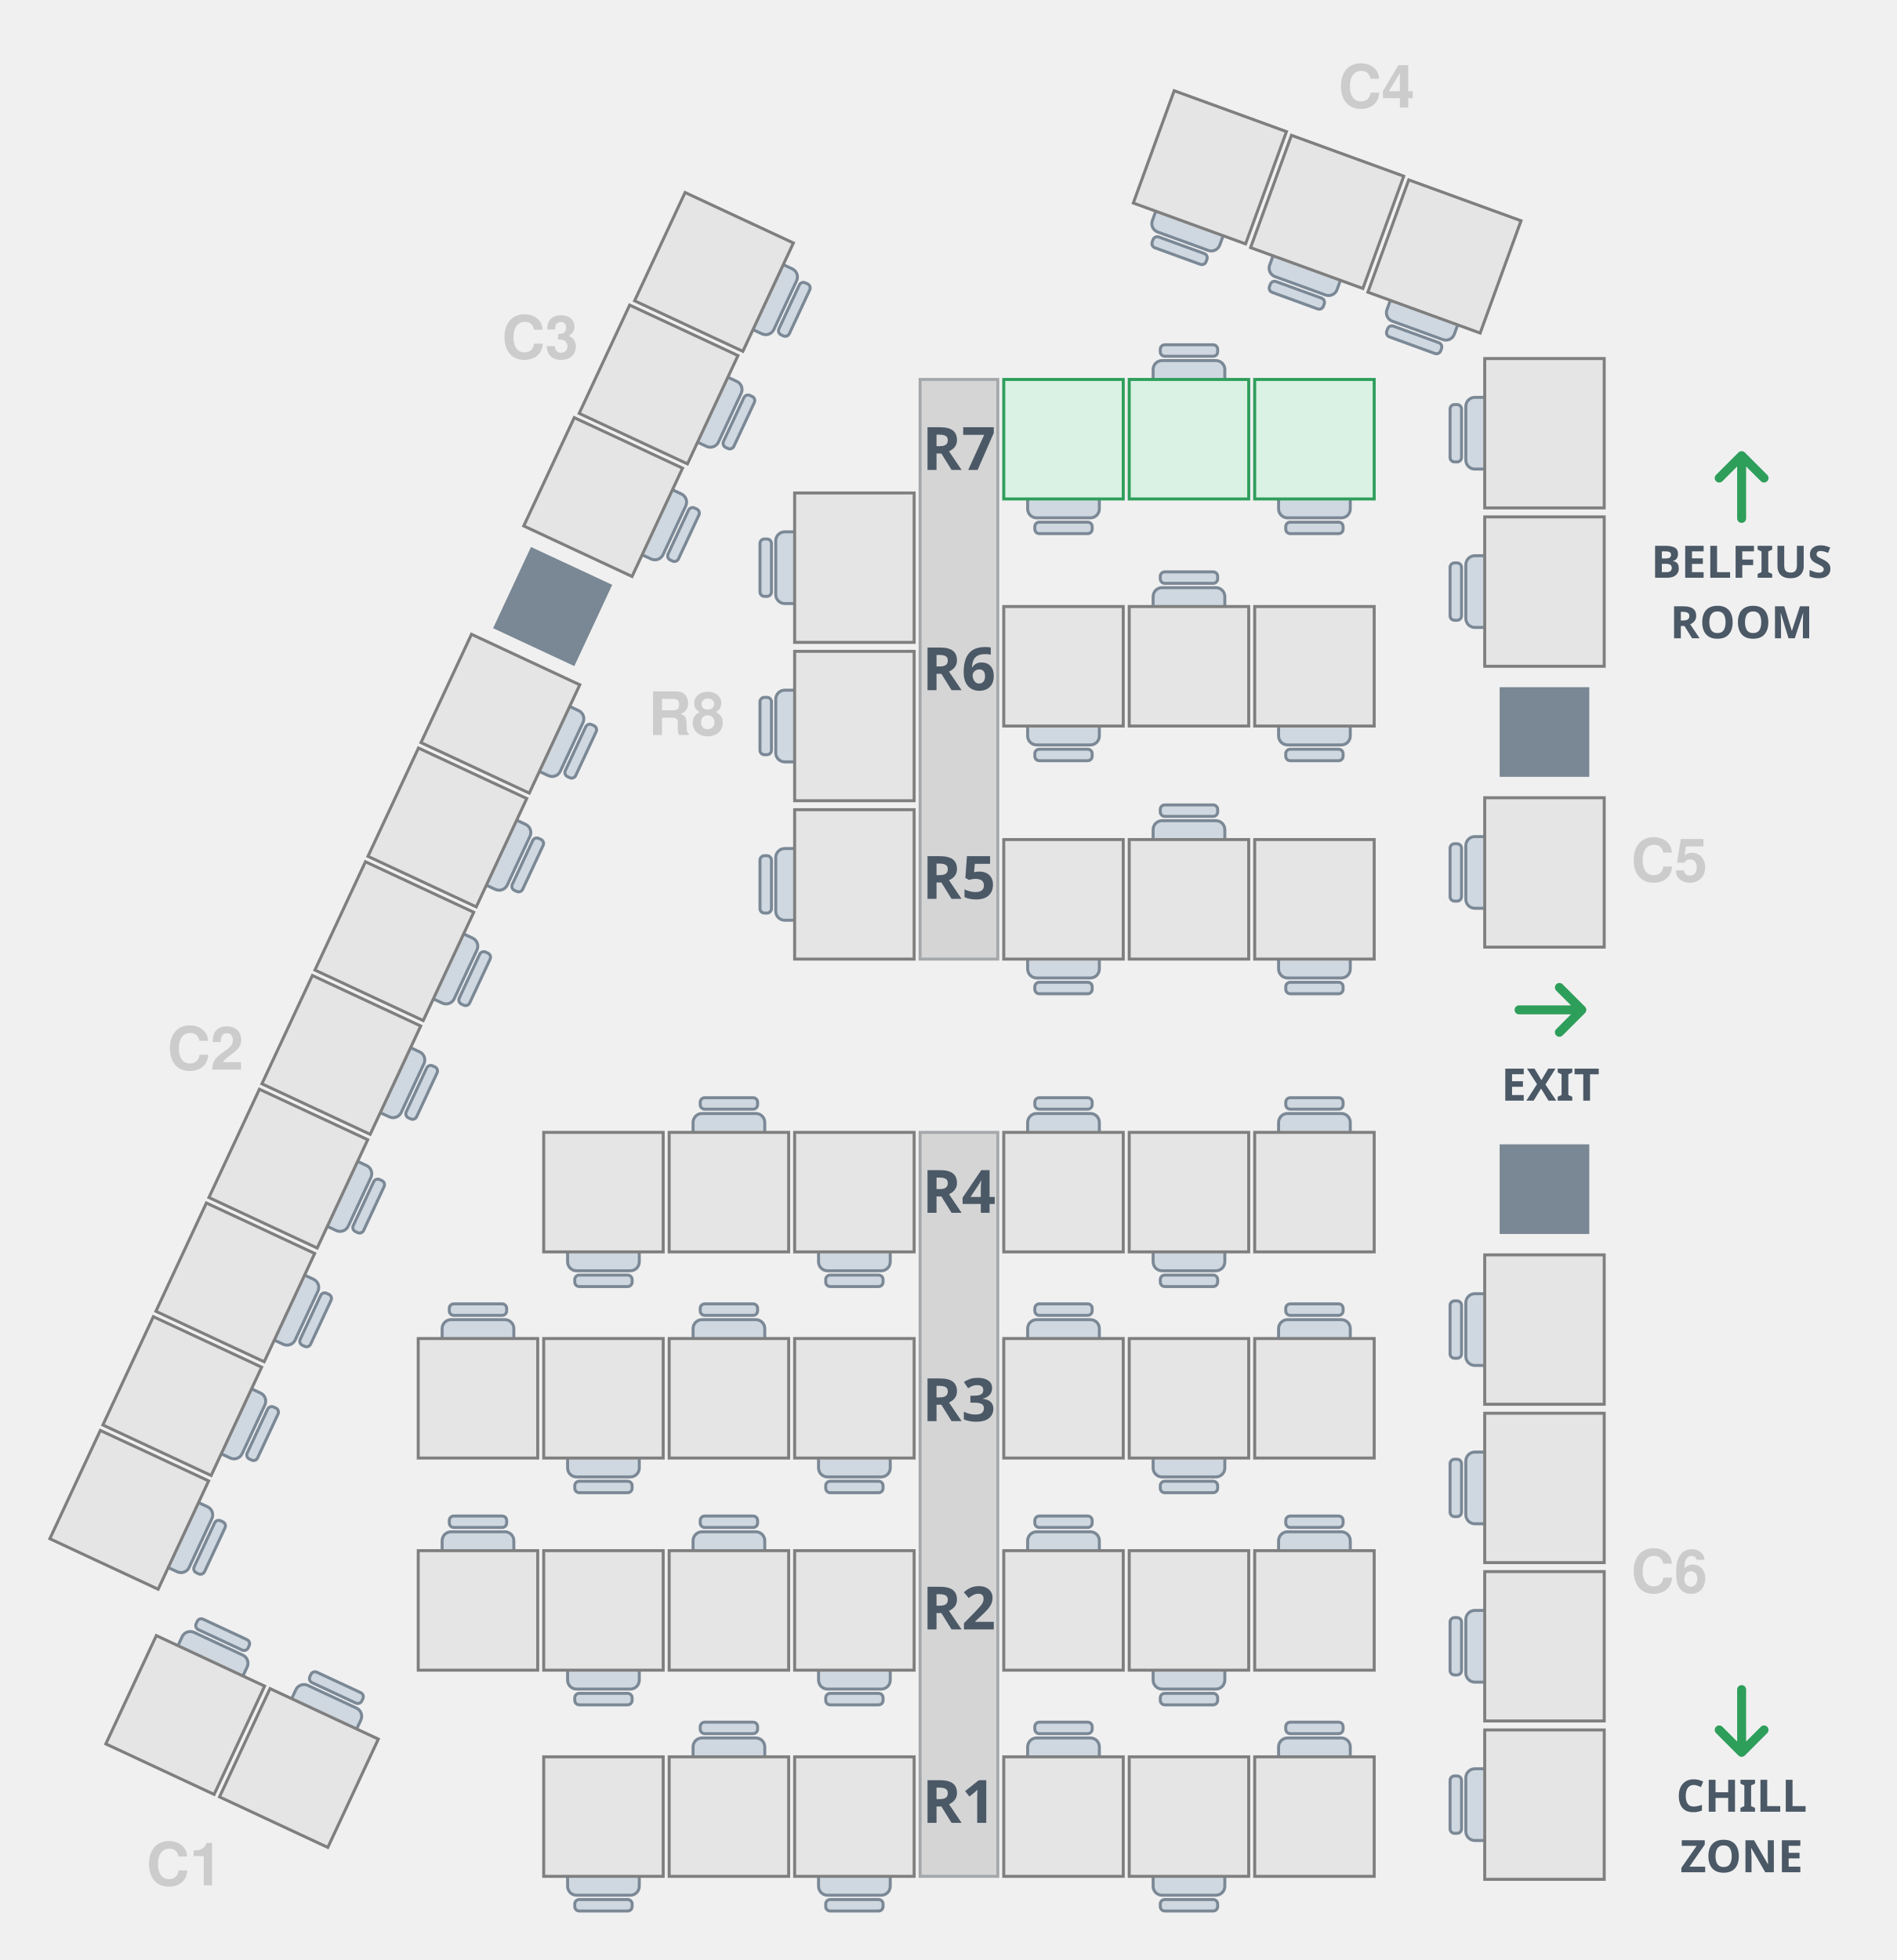
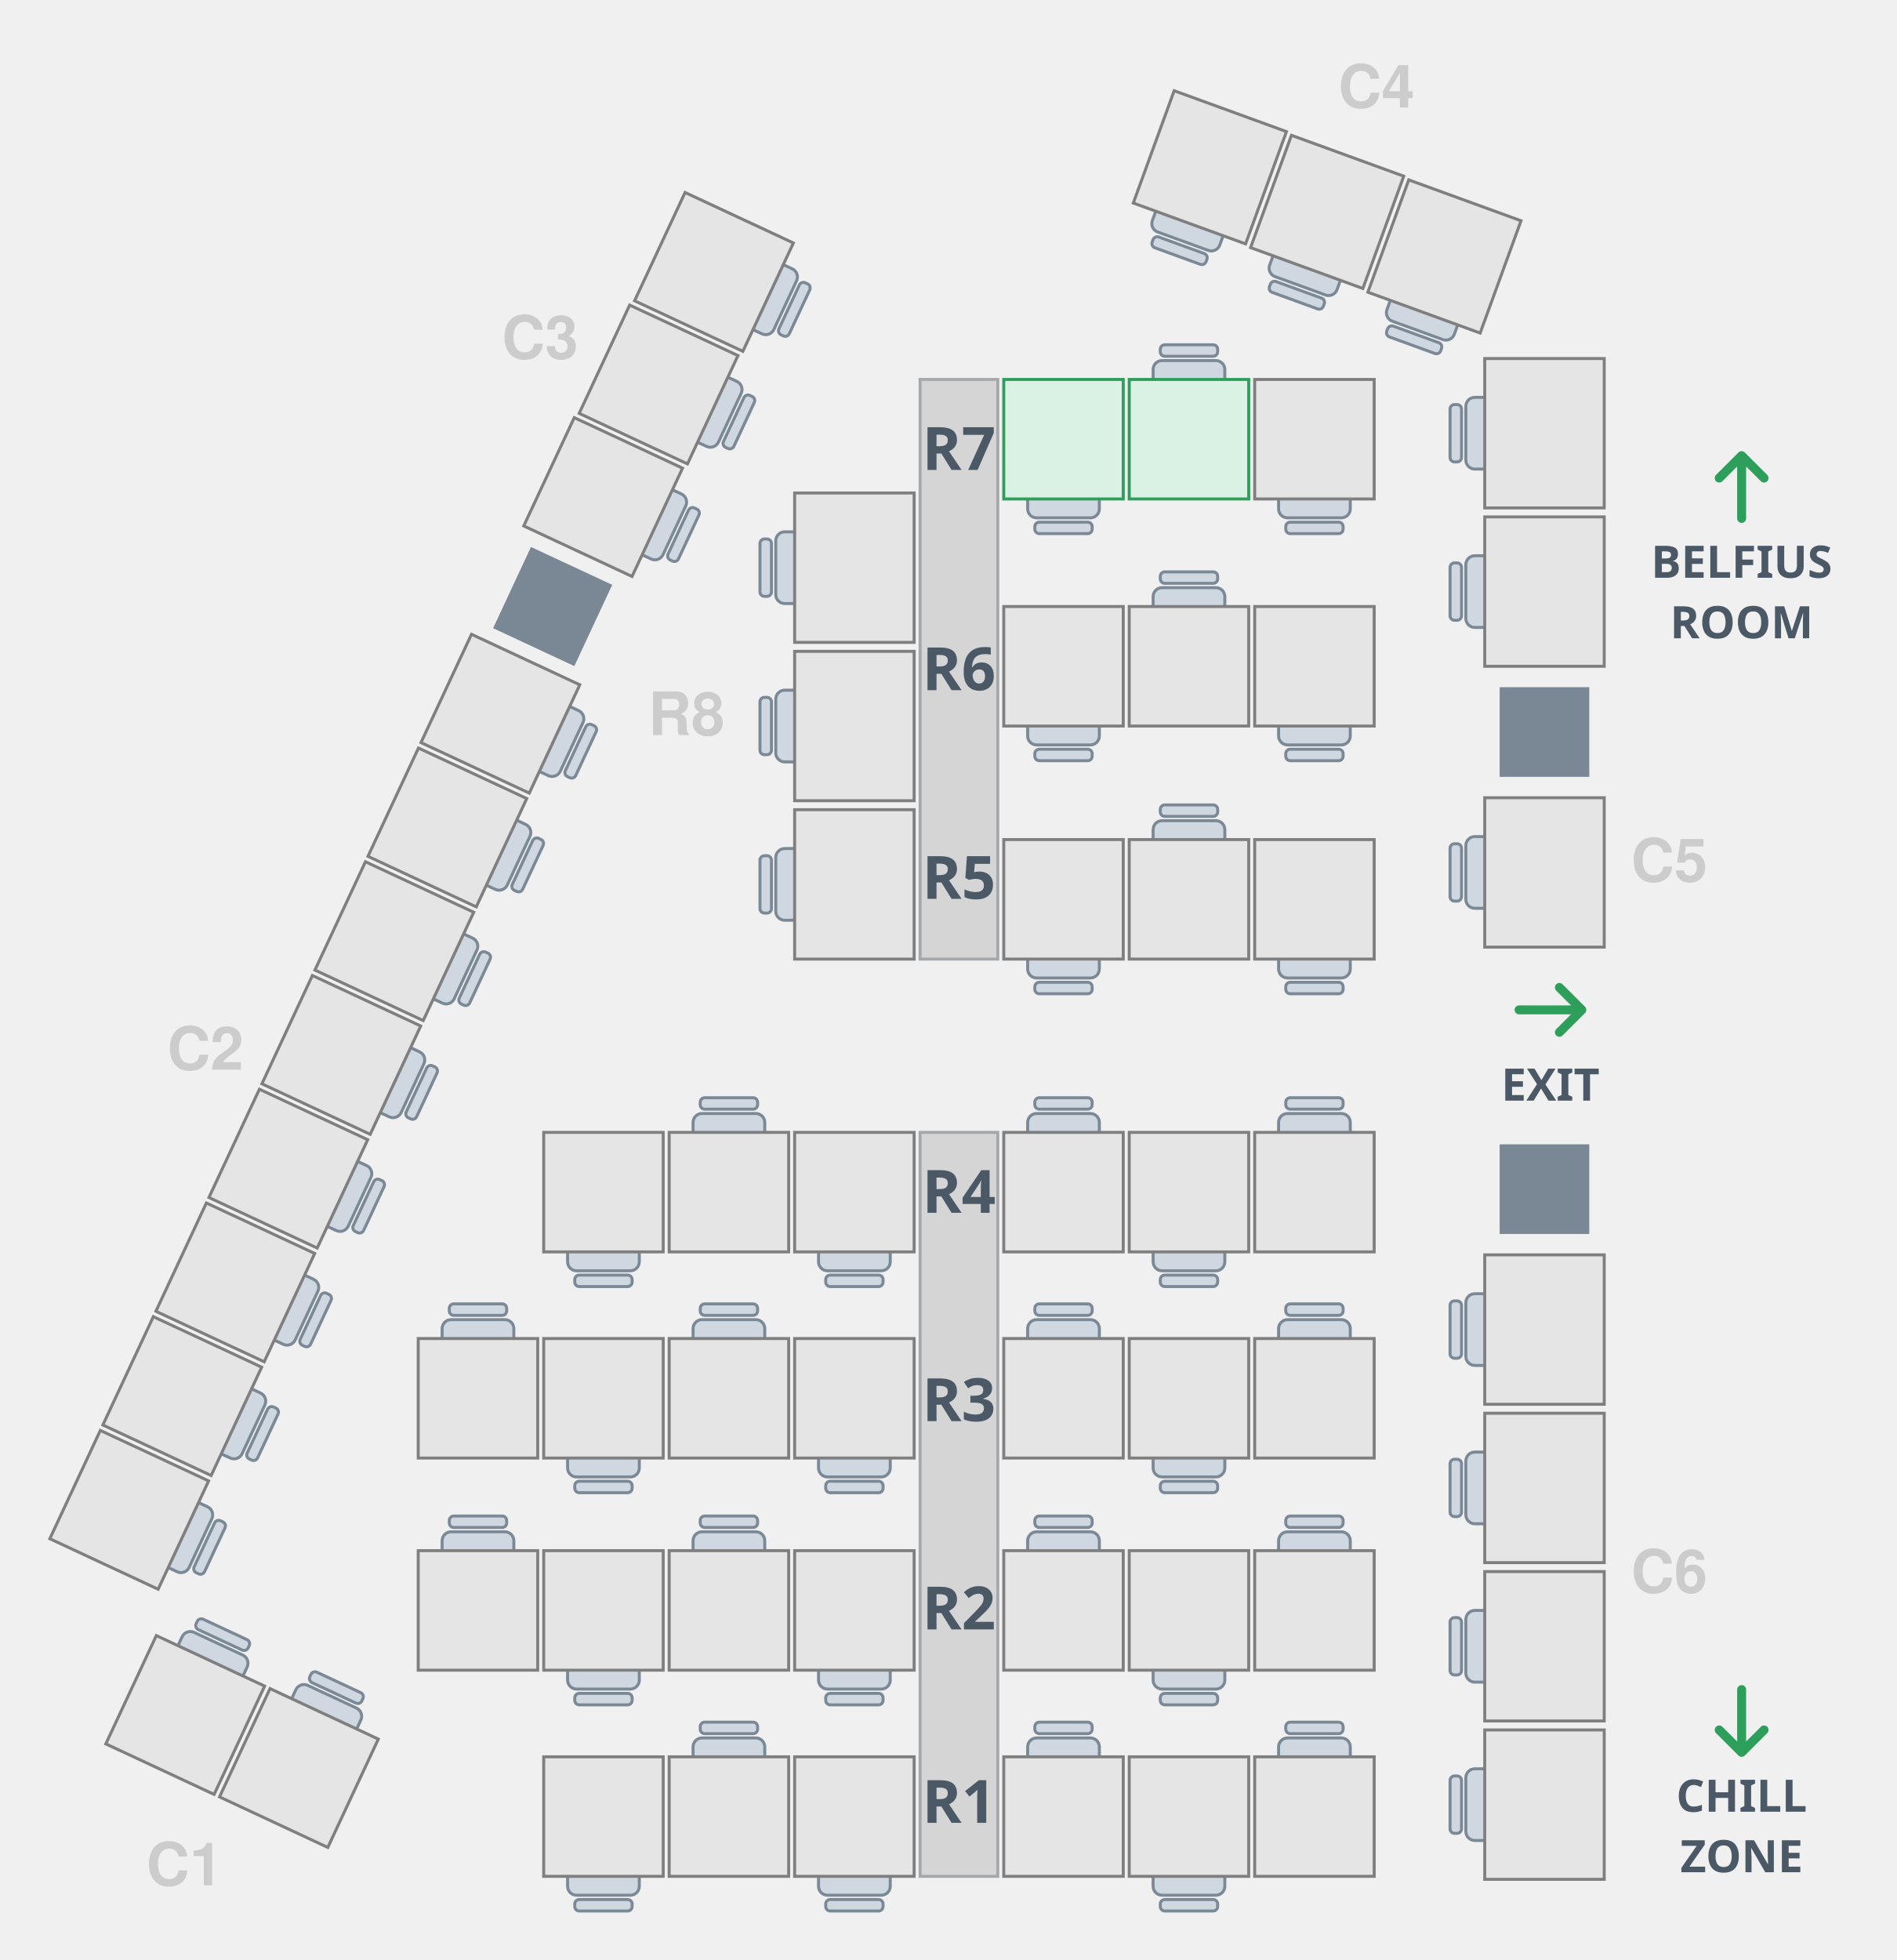
<svg xmlns="http://www.w3.org/2000/svg" xmlns:xlink="http://www.w3.org/1999/xlink" viewBox="0 -43 635 656">
  <style>
    .zone{fill:var(--zone-fill,#d5d5d5);stroke:var(--zone-stroke,#a5a8ab);stroke-width:1}
    .plug path{fill:var(--plug-fill,#2b59ff)}
    rect.seat-newer{fill:var(--seat-newer,#d9f2e3);stroke:var(--seat-newer-stroke,#2e9e5b);stroke-width:1}
    .wall{fill:var(--wall-fill,#46525e)}
    .slot{fill:var(--slot-fill,#00babc2e);stroke:var(--slot-stroke,#c3ccd5);stroke-width:1}
    .door{fill:var(--door-fill,#c98a2b)}
    .window{fill:var(--window-fill,#cfe9f7);stroke:var(--window-stroke,#5aa1c8);stroke-width:1}
    .pillar{fill:var(--pillar-fill,#7a8794)}
    .exit rect{fill:var(--exit-fill,#2e9e5b)}
    .chair rect{fill:var(--chair-fill,#cfd8e0);stroke:var(--seat-stroke,#7b8896);stroke-width:1}
    .zone-text{fill:var(--zone-text,#4b5866);font-family:sans-serif;font-weight:600;text-anchor:middle;pointer-events:none}
    .exit text{fill:#fff;font-family:sans-serif;font-weight:700;pointer-events:none}
    .sign path{fill:var(--exit-fill,#2e9e5b)}
    .sign text{fill:var(--zone-text,#4b5866);font-family:sans-serif;font-weight:700;text-anchor:middle;pointer-events:none}
    .cross{fill:none;stroke:var(--seat-dead,#d9453f);stroke-linecap:round;pointer-events:none}
  </style>
  <g class="zones">
    <rect class="zone" data-labels="[{&quot;text&quot;:&quot;R7&quot;,&quot;y&quot;:12,&quot;size&quot;:20},{&quot;text&quot;:&quot;R6&quot;,&quot;y&quot;:50,&quot;size&quot;:20},{&quot;text&quot;:&quot;R5&quot;,&quot;y&quot;:86,&quot;size&quot;:20}]" x="308" y="84" width="26" height="194" />
    <rect class="zone" data-labels="[{&quot;text&quot;:&quot;R4&quot;,&quot;y&quot;:8,&quot;size&quot;:20},{&quot;text&quot;:&quot;R3&quot;,&quot;y&quot;:36,&quot;size&quot;:20},{&quot;text&quot;:&quot;R2&quot;,&quot;y&quot;:64,&quot;size&quot;:20},{&quot;text&quot;:&quot;R1&quot;,&quot;y&quot;:90,&quot;size&quot;:20}]" x="308" y="336" width="26" height="249" />
    <g class="sign">
      <g>
        <g transform="translate(504 280) scale(0.046875)">
          <path d="M566.6 342.6C579.1 330.1 579.1 309.8 566.6 297.3L406.6 137.3C394.1 124.8 373.8 124.8 361.3 137.3C348.8 149.8 348.8 170.1 361.3 182.6L466.7 288L96 288C78.3 288 64 302.3 64 320C64 337.7 78.3 352 96 352L466.7 352L361.3 457.4C348.8 469.9 348.8 490.2 361.3 502.7C373.8 515.2 394.1 515.2 406.6 502.7L566.6 342.7z" />
        </g>
      </g>
      <text x="519" y="325.38" font-size="15">EXIT</text>
    </g>
    <g class="sign">
      <g transform="rotate(270 583 120)">
        <g transform="translate(568 105) scale(0.046875)">
          <path d="M566.6 342.6C579.1 330.1 579.1 309.8 566.6 297.3L406.6 137.3C394.1 124.8 373.8 124.8 361.3 137.3C348.8 149.8 348.8 170.1 361.3 182.6L466.7 288L96 288C78.3 288 64 302.3 64 320C64 337.7 78.3 352 96 352L466.7 352L361.3 457.4C348.8 469.9 348.8 490.2 361.3 502.7C373.8 515.2 394.1 515.2 406.6 502.7L566.6 342.7z" />
        </g>
      </g>
      <text x="583" y="150.38" font-size="15">BELFIUS</text>
      <text x="583" y="170.63" font-size="15">ROOM</text>
    </g>
    <g class="sign">
      <g transform="rotate(90 583 533)">
        <g transform="translate(568 518) scale(0.046875)">
          <path d="M566.6 342.6C579.1 330.1 579.1 309.8 566.6 297.3L406.6 137.3C394.1 124.8 373.8 124.8 361.3 137.3C348.8 149.8 348.8 170.1 361.3 182.6L466.7 288L96 288C78.3 288 64 302.3 64 320C64 337.7 78.3 352 96 352L466.7 352L361.3 457.4C348.8 469.9 348.8 490.2 361.3 502.7C373.8 515.2 394.1 515.2 406.6 502.7L566.6 342.7z" />
        </g>
      </g>
      <text x="583" y="563.38" font-size="15">CHILL</text>
      <text x="583" y="583.63" font-size="15">ZONE</text>
    </g>
    <rect class="pillar" x="502" y="187" width="30" height="30" />
    <rect class="pillar" x="170" y="145" width="30" height="30" transform="rotate(295 185 160)" />
    <rect class="pillar" x="502" y="340" width="30" height="30" />
  </g>
  <g class="chairs-under">
    <g class="chair" data-seat="mi-r4-p4" data-side="top" data-off="-14.4" transform="rotate(180 356 336.4)">
      <rect x="344" y="324.4" width="24" height="18.72" rx="3" />
      <rect x="346.4" y="344.56" width="19.2" height="3.84" rx="1.5" />
    </g>
    <g class="chair" data-seat="mi-r3-p5" data-side="top" data-off="-14.4" transform="rotate(180 356 405.4)">
      <rect x="344" y="393.4" width="24" height="18.72" rx="3" />
      <rect x="346.4" y="413.56" width="19.2" height="3.84" rx="1.5" />
    </g>
    <g class="chair" data-seat="mi-r2-p5" data-side="top" data-off="-14.4" transform="rotate(180 356 476.4)">
      <rect x="344" y="464.4" width="24" height="18.72" rx="3" />
      <rect x="346.4" y="484.56" width="19.2" height="3.84" rx="1.5" />
    </g>
    <g class="chair" data-seat="mi-r1-p4" data-side="top" data-off="-14.4" transform="rotate(180 356 545.4)">
      <rect x="344" y="533.4" width="24" height="18.72" rx="3" />
      <rect x="346.4" y="553.56" width="19.2" height="3.84" rx="1.5" />
    </g>
    <g class="chair" data-seat="mi-r1-p6" data-side="top" data-off="-14.4" transform="rotate(180 440 545.4)">
      <rect x="428" y="533.4" width="24" height="18.72" rx="3" />
      <rect x="430.4" y="553.56" width="19.2" height="3.84" rx="1.5" />
    </g>
    <g class="chair" data-seat="mi-r2-p7" data-side="top" data-off="-14.4" transform="rotate(180 440 476.4)">
      <rect x="428" y="464.4" width="24" height="18.72" rx="3" />
      <rect x="430.4" y="484.56" width="19.2" height="3.84" rx="1.5" />
    </g>
    <g class="chair" data-seat="mi-r3-p7" data-side="top" data-off="-14.4" transform="rotate(180 440 405.4)">
      <rect x="428" y="393.4" width="24" height="18.72" rx="3" />
      <rect x="430.4" y="413.56" width="19.2" height="3.84" rx="1.5" />
    </g>
    <g class="chair" data-seat="mi-r4-p6" data-side="top" data-off="-14.4" transform="rotate(180 440 336.4)">
      <rect x="428" y="324.4" width="24" height="18.72" rx="3" />
      <rect x="430.4" y="344.56" width="19.2" height="3.84" rx="1.5" />
    </g>
    <g class="chair" data-seat="mi-c6-p1" data-side="left" data-off="-14.4" transform="rotate(90 497.4 402)">
      <rect x="485.4" y="390" width="24" height="18.72" rx="3" />
      <rect x="487.8" y="410.16" width="19.2" height="3.84" rx="1.5" />
    </g>
    <g class="chair" data-seat="mi-c6-p4" data-side="left" data-off="-14.4" transform="rotate(90 497.4 561)">
      <rect x="485.4" y="549" width="24" height="18.72" rx="3" />
      <rect x="487.8" y="569.16" width="19.2" height="3.84" rx="1.5" />
    </g>
    <g class="chair" data-seat="mi-c6-p3" data-side="left" data-off="-14.4" transform="rotate(90 497.4 508)">
      <rect x="485.4" y="496" width="24" height="18.72" rx="3" />
      <rect x="487.8" y="516.16" width="19.2" height="3.84" rx="1.5" />
    </g>
    <g class="chair" data-seat="mi-c6-p2" data-side="left" data-off="-14.4" transform="rotate(90 497.4 455)">
      <rect x="485.4" y="443" width="24" height="18.72" rx="3" />
      <rect x="487.8" y="463.16" width="19.2" height="3.84" rx="1.5" />
    </g>
    <g class="chair" data-seat="mi-c5-p1" data-side="left" data-off="-14.4" transform="rotate(90 497.4 249)">
      <rect x="485.4" y="237" width="24" height="18.72" rx="3" />
      <rect x="487.8" y="257.16" width="19.2" height="3.84" rx="1.5" />
    </g>
    <g class="chair" data-seat="mi-c4-p5" data-side="left" data-off="-14.4" transform="rotate(90 497.4 155)">
      <rect x="485.4" y="143" width="24" height="18.72" rx="3" />
      <rect x="487.8" y="163.16" width="19.2" height="3.84" rx="1.5" />
    </g>
    <g class="chair" data-seat="mi-c4-p4" data-side="left" data-off="-14.4" transform="rotate(90 497.4 102)">
      <rect x="485.4" y="90" width="24" height="18.72" rx="3" />
      <rect x="487.8" y="110.16" width="19.2" height="3.84" rx="1.5" />
    </g>
    <g class="chair" data-seat="mi-r8-p2" data-side="left" data-off="-14.4" transform="rotate(90 266.4 200)">
      <rect x="254.4" y="188" width="24" height="18.72" rx="3" />
      <rect x="256.8" y="208.16" width="19.2" height="3.84" rx="1.5" />
    </g>
    <g class="chair" data-seat="mi-r8-p3" data-side="left" data-off="-14.4" transform="rotate(90 266.4 147)">
      <rect x="254.4" y="135" width="24" height="18.72" rx="3" />
      <rect x="256.8" y="155.16" width="19.2" height="3.84" rx="1.5" />
    </g>
    <g class="chair" data-seat="mi-r8-p1" data-side="left" data-off="-14.4" transform="rotate(90 266.4 253)">
      <rect x="254.4" y="241" width="24" height="18.72" rx="3" />
      <rect x="256.8" y="261.16" width="19.2" height="3.84" rx="1.5" />
    </g>
    <g class="chair" data-seat="mi-c3-p3" data-side="bottom" data-off="-14.4" transform="rotate(295 256.76 56.28)">
      <rect x="244.76" y="44.28" width="24" height="18.72" rx="3" />
      <rect x="247.16" y="64.44" width="19.2" height="3.84" rx="1.5" />
    </g>
    <g class="chair" data-seat="mi-c3-p2" data-side="bottom" data-off="-14.4" transform="rotate(295 238.21 93.96)">
      <rect x="226.21" y="81.96" width="24" height="18.72" rx="3" />
      <rect x="228.61" y="102.12" width="19.2" height="3.84" rx="1.5" />
    </g>
    <g class="chair" data-seat="mi-c3-p1" data-side="bottom" data-off="-14.4" transform="rotate(295 219.66 131.64)">
      <rect x="207.66" y="119.64" width="24" height="18.72" rx="3" />
      <rect x="210.06" y="139.8" width="19.2" height="3.84" rx="1.5" />
    </g>
    <g class="chair" data-seat="mi-c2-p8" data-side="bottom" data-off="-14.4" transform="rotate(295 185.26 204.15)">
      <rect x="173.26" y="192.15" width="24" height="18.72" rx="3" />
      <rect x="175.66" y="212.31" width="19.2" height="3.84" rx="1.5" />
    </g>
    <g class="chair" data-seat="mi-c2-p7" data-side="bottom" data-off="-14.4" transform="rotate(295 167.51 242.22)">
      <rect x="155.51" y="230.22" width="24" height="18.72" rx="3" />
      <rect x="157.91" y="250.38" width="19.2" height="3.84" rx="1.5" />
    </g>
    <g class="chair" data-seat="mi-c2-p6" data-side="bottom" data-off="-14.4" transform="rotate(295 149.76 280.28)">
      <rect x="137.76" y="268.28" width="24" height="18.72" rx="3" />
      <rect x="140.16" y="288.44" width="19.2" height="3.84" rx="1.5" />
    </g>
    <g class="chair" data-seat="mi-c2-p5" data-side="bottom" data-off="-14.4" transform="rotate(295 132.01 318.35)">
      <rect x="120.01" y="306.35" width="24" height="18.72" rx="3" />
      <rect x="122.41" y="326.51" width="19.2" height="3.84" rx="1.5" />
    </g>
    <g class="chair" data-seat="mi-c2-p4" data-side="bottom" data-off="-14.4" transform="rotate(295 114.27 356.41)">
      <rect x="102.27" y="344.41" width="24" height="18.72" rx="3" />
      <rect x="104.67" y="364.57" width="19.2" height="3.84" rx="1.5" />
    </g>
    <g class="chair" data-seat="mi-c2-p3" data-side="bottom" data-off="-14.4" transform="rotate(295 96.52 394.48)">
      <rect x="84.52" y="382.48" width="24" height="18.72" rx="3" />
      <rect x="86.92" y="402.64" width="19.2" height="3.84" rx="1.5" />
    </g>
    <g class="chair" data-seat="mi-c2-p2" data-side="bottom" data-off="-14.4" transform="rotate(295 78.77 432.54)">
      <rect x="66.77" y="420.54" width="24" height="18.72" rx="3" />
      <rect x="69.17" y="440.7" width="19.2" height="3.84" rx="1.5" />
    </g>
    <g class="chair" data-seat="mi-c2-p1" data-side="bottom" data-off="-14.4" transform="rotate(295 61.02 470.61)">
      <rect x="49.02" y="458.61" width="24" height="18.72" rx="3" />
      <rect x="51.42" y="478.77" width="19.2" height="3.84" rx="1.5" />
    </g>
    <g class="chair" data-seat="mi-c4-p1" data-side="bottom" data-off="-14.4" transform="rotate(20 398.3 31.42)">
      <rect x="386.3" y="19.42" width="24" height="18.72" rx="3" />
      <rect x="388.7" y="39.58" width="19.2" height="3.84" rx="1.5" />
    </g>
    <g class="chair" data-seat="mi-c4-p2" data-side="bottom" data-off="-14.4" transform="rotate(20 437.56 46.34)">
      <rect x="425.56" y="34.34" width="24" height="18.72" rx="3" />
      <rect x="427.96" y="54.5" width="19.2" height="3.84" rx="1.5" />
    </g>
    <g class="chair" data-seat="mi-c4-p3" data-side="bottom" data-off="-14.4" transform="rotate(20 476.82 61.26)">
      <rect x="464.82" y="49.26" width="24" height="18.72" rx="3" />
      <rect x="467.22" y="69.42" width="19.2" height="3.84" rx="1.5" />
    </g>
    <g class="chair" data-seat="mi-r1-p5" data-side="bottom" data-off="-14.4">
      <rect x="386" y="572.6" width="24" height="18.72" rx="3" />
      <rect x="388.4" y="592.76" width="19.2" height="3.84" rx="1.5" />
    </g>
    <g class="chair" data-seat="mi-r2-p6" data-side="bottom" data-off="-14.4">
      <rect x="386" y="503.6" width="24" height="18.72" rx="3" />
      <rect x="388.4" y="523.76" width="19.2" height="3.84" rx="1.5" />
    </g>
    <g class="chair" data-seat="mi-r3-p6" data-side="bottom" data-off="-14.4">
      <rect x="386" y="432.6" width="24" height="18.72" rx="3" />
      <rect x="388.4" y="452.76" width="19.2" height="3.84" rx="1.5" />
    </g>
    <g class="chair" data-seat="mi-r4-p5" data-side="bottom" data-off="-14.4">
      <rect x="386" y="363.6" width="24" height="18.72" rx="3" />
      <rect x="388.4" y="383.76" width="19.2" height="3.84" rx="1.5" />
    </g>
    <g class="chair" data-seat="mi-c1-p2" data-side="top" data-off="-14.4" transform="rotate(205 70.28 513.24)">
      <rect x="58.28" y="501.24" width="24" height="18.72" rx="3" />
      <rect x="60.68" y="521.4" width="19.2" height="3.84" rx="1.5" />
    </g>
    <g class="chair" data-seat="mi-c1-p1" data-side="top" data-off="-14.4" transform="rotate(205 108.34 530.98)">
      <rect x="96.34" y="518.98" width="24" height="18.72" rx="3" />
      <rect x="98.74" y="539.14" width="19.2" height="3.84" rx="1.5" />
    </g>
    <g class="chair" data-seat="mi-r1-p3" data-side="bottom" data-off="-14.4">
      <rect x="274" y="572.6" width="24" height="18.72" rx="3" />
      <rect x="276.4" y="592.76" width="19.2" height="3.84" rx="1.5" />
    </g>
    <g class="chair" data-seat="mi-r1-p1" data-side="bottom" data-off="-14.4">
      <rect x="190" y="572.6" width="24" height="18.72" rx="3" />
      <rect x="192.4" y="592.76" width="19.2" height="3.84" rx="1.5" />
    </g>
    <g class="chair" data-seat="mi-r2-p4" data-side="bottom" data-off="-14.4">
      <rect x="274" y="503.6" width="24" height="18.72" rx="3" />
      <rect x="276.4" y="523.76" width="19.2" height="3.84" rx="1.5" />
    </g>
    <g class="chair" data-seat="mi-r2-p2" data-side="bottom" data-off="-14.4">
      <rect x="190" y="503.6" width="24" height="18.72" rx="3" />
      <rect x="192.4" y="523.76" width="19.2" height="3.84" rx="1.5" />
    </g>
    <g class="chair" data-seat="mi-r3-p2" data-side="bottom" data-off="-14.4">
      <rect x="190" y="432.6" width="24" height="18.72" rx="3" />
      <rect x="192.4" y="452.76" width="19.2" height="3.84" rx="1.5" />
    </g>
    <g class="chair" data-seat="mi-r3-p4" data-side="bottom" data-off="-14.4">
      <rect x="274" y="432.6" width="24" height="18.72" rx="3" />
      <rect x="276.4" y="452.76" width="19.2" height="3.84" rx="1.5" />
    </g>
    <g class="chair" data-seat="mi-r4-p3" data-side="bottom" data-off="-14.4">
      <rect x="274" y="363.6" width="24" height="18.72" rx="3" />
      <rect x="276.4" y="383.76" width="19.2" height="3.84" rx="1.5" />
    </g>
    <g class="chair" data-seat="mi-r4-p1" data-side="bottom" data-off="-14.4">
      <rect x="190" y="363.6" width="24" height="18.72" rx="3" />
      <rect x="192.4" y="383.76" width="19.2" height="3.84" rx="1.5" />
    </g>
    <g class="chair" data-seat="mi-r1-p2" data-side="top" data-off="-14.4" transform="rotate(180 244 545.4)">
      <rect x="232" y="533.4" width="24" height="18.72" rx="3" />
      <rect x="234.4" y="553.56" width="19.2" height="3.84" rx="1.5" />
    </g>
    <g class="chair" data-seat="mi-r2-p3" data-side="top" data-off="-14.4" transform="rotate(180 244 476.4)">
      <rect x="232" y="464.4" width="24" height="18.72" rx="3" />
      <rect x="234.4" y="484.56" width="19.2" height="3.84" rx="1.5" />
    </g>
    <g class="chair" data-seat="mi-r2-p1" data-side="top" data-off="-14.4" transform="rotate(180 160 476.4)">
      <rect x="148" y="464.4" width="24" height="18.72" rx="3" />
      <rect x="150.4" y="484.56" width="19.2" height="3.84" rx="1.5" />
    </g>
    <g class="chair" data-seat="mi-r3-p1" data-side="top" data-off="-14.4" transform="rotate(180 160 405.4)">
      <rect x="148" y="393.4" width="24" height="18.72" rx="3" />
      <rect x="150.4" y="413.56" width="19.2" height="3.84" rx="1.5" />
    </g>
    <g class="chair" data-seat="mi-r3-p3" data-side="top" data-off="-14.4" transform="rotate(180 244 405.4)">
      <rect x="232" y="393.4" width="24" height="18.72" rx="3" />
      <rect x="234.4" y="413.56" width="19.2" height="3.84" rx="1.5" />
    </g>
    <g class="chair" data-seat="mi-r4-p2" data-side="top" data-off="-14.4" transform="rotate(180 244 336.4)">
      <rect x="232" y="324.4" width="24" height="18.72" rx="3" />
      <rect x="234.4" y="344.56" width="19.2" height="3.84" rx="1.5" />
    </g>
    <g class="chair" data-seat="mi-r5-p1" data-side="bottom" data-off="-14.4">
      <rect x="344" y="265.6" width="24" height="18.72" rx="3" />
      <rect x="346.4" y="285.76" width="19.2" height="3.84" rx="1.5" />
    </g>
    <g class="chair" data-seat="mi-r6-p1" data-side="bottom" data-off="-14.4">
      <rect x="344" y="187.6" width="24" height="18.72" rx="3" />
      <rect x="346.4" y="207.76" width="19.2" height="3.84" rx="1.5" />
    </g>
    <g class="chair" data-seat="mi-r7-p1" data-side="bottom" data-off="-14.4">
      <rect x="344" y="111.6" width="24" height="18.72" rx="3" />
      <rect x="346.4" y="131.76" width="19.2" height="3.84" rx="1.5" />
    </g>
    <g class="chair" data-seat="mi-r7-p3" data-side="bottom" data-off="-14.4">
      <rect x="428" y="111.6" width="24" height="18.72" rx="3" />
      <rect x="430.4" y="131.76" width="19.2" height="3.84" rx="1.5" />
    </g>
    <g class="chair" data-seat="mi-r6-p3" data-side="bottom" data-off="-14.4">
      <rect x="428" y="187.6" width="24" height="18.72" rx="3" />
      <rect x="430.4" y="207.76" width="19.2" height="3.84" rx="1.5" />
    </g>
    <g class="chair" data-seat="mi-r5-p3" data-side="bottom" data-off="-14.4">
      <rect x="428" y="265.6" width="24" height="18.72" rx="3" />
      <rect x="430.4" y="285.76" width="19.2" height="3.84" rx="1.5" />
    </g>
    <g class="chair" data-seat="mi-r7-p2" data-side="top" data-off="-14.4" transform="rotate(180 398 84.4)">
      <rect x="386" y="72.4" width="24" height="18.72" rx="3" />
      <rect x="388.4" y="92.56" width="19.2" height="3.84" rx="1.5" />
    </g>
    <g class="chair" data-seat="mi-r6-p2" data-side="top" data-off="-14.4" transform="rotate(180 398 160.4)">
      <rect x="386" y="148.4" width="24" height="18.72" rx="3" />
      <rect x="388.4" y="168.56" width="19.2" height="3.84" rx="1.5" />
    </g>
    <g class="chair" data-seat="mi-r5-p2" data-side="top" data-off="-14.4" transform="rotate(180 398 238.4)">
      <rect x="386" y="226.4" width="24" height="18.72" rx="3" />
      <rect x="388.4" y="246.56" width="19.2" height="3.84" rx="1.5" />
    </g>
  </g>
  <g class="c4">
    <g class="c4 posts">
      <rect id="mi-c4-p4" height="50" width="40" y="77" x="497" stroke="#7f7f7f" fill="#e5e5e5" data-lock="false" />
      <rect id="mi-c4-p5" height="50" width="40" y="130" x="497" stroke="#7f7f7f" fill="#e5e5e5" data-lock="false" />
      <rect id="mi-c4-p1" height="40" width="40" y="-7" x="385" stroke="#7f7f7f" fill="#e5e5e5" transform="rotate(20 405 13)" />
      <rect id="mi-c4-p2" height="40" width="40" y="7.92" x="424.26" stroke="#7f7f7f" fill="#e5e5e5" transform="rotate(20 444.26 27.92)" />
      <rect id="mi-c4-p3" height="40" width="40" y="22.84" x="463.52" stroke="#7f7f7f" fill="#e5e5e5" transform="rotate(20 483.52 42.84)" />
      <image preserveAspectRatio="xMidYMid slice" id="mi-c4-p4" height="50" width="40" y="77" x="497" xlink:href="" />
      <image preserveAspectRatio="xMidYMid slice" id="mi-c4-p5" height="50" width="40" y="130" x="497" xlink:href="" />
      <image preserveAspectRatio="xMidYMid slice" id="mi-c4-p1" height="40" width="40" y="-7" x="385" xlink:href="" transform="rotate(20 405 13)" />
      <image preserveAspectRatio="xMidYMid slice" id="mi-c4-p2" height="40" width="40" y="7.92" x="424.26" xlink:href="" transform="rotate(20 444.26 27.92)" />
      <image preserveAspectRatio="xMidYMid slice" id="mi-c4-p3" height="40" width="40" y="22.84" x="463.52" xlink:href="" transform="rotate(20 483.52 42.84)" />
    </g>
  </g>
  <g class="c5">
    <g class="c5 posts">
      <rect id="mi-c5-p1" height="50" width="40" y="224" x="497" stroke="#7f7f7f" fill="#e5e5e5" data-lock="false" />
      <image preserveAspectRatio="xMidYMid slice" id="mi-c5-p1" height="50" width="40" y="224" x="497" xlink:href="" />
    </g>
  </g>
  <g class="r7">
    <g class="r7 posts">
      <rect class="seat-newer" id="mi-r7-p1" height="40" width="40" y="84" x="336" stroke="#7f7f7f" fill="#e5e5e5" />
      <rect class="seat-newer" id="mi-r7-p2" height="40" width="40" y="84" x="378" stroke="#7f7f7f" fill="#e5e5e5" />
-       <rect class="seat-newer" id="mi-r7-p3" height="40" width="40" y="84" x="420" stroke="#7f7f7f" fill="#e5e5e5" />
+       <rect id="mi-r7-p3" height="40" width="40" y="84" x="420" stroke="#7f7f7f" fill="#e5e5e5" />
      <image preserveAspectRatio="xMidYMid slice" id="mi-r7-p1" height="40" width="40" y="84" x="336" xlink:href="" />
      <image preserveAspectRatio="xMidYMid slice" id="mi-r7-p2" height="40" width="40" y="84" x="378" xlink:href="" />
      <image preserveAspectRatio="xMidYMid slice" id="mi-r7-p3" height="40" width="40" y="84" x="420" xlink:href="" />
    </g>
  </g>
  <g class="r6">
    <g class="r6 posts">
      <rect id="mi-r6-p1" height="40" width="40" y="160" x="336" stroke="#7f7f7f" fill="#e5e5e5" />
      <rect id="mi-r6-p2" height="40" width="40" y="160" x="378" stroke="#7f7f7f" fill="#e5e5e5" />
      <rect id="mi-r6-p3" height="40" width="40" y="160" x="420" stroke="#7f7f7f" fill="#e5e5e5" />
      <image preserveAspectRatio="xMidYMid slice" id="mi-r6-p1" height="40" width="40" y="160" x="336" xlink:href="" />
      <image preserveAspectRatio="xMidYMid slice" id="mi-r6-p2" height="40" width="40" y="160" x="378" xlink:href="" />
      <image preserveAspectRatio="xMidYMid slice" id="mi-r6-p3" height="40" width="40" y="160" x="420" xlink:href="" />
    </g>
  </g>
  <g class="r5">
    <g class="r5 posts">
      <rect id="mi-r5-p1" height="40" width="40" y="238" x="336" stroke="#7f7f7f" fill="#e5e5e5" />
      <rect id="mi-r5-p2" height="40" width="40" y="238" x="378" stroke="#7f7f7f" fill="#e5e5e5" />
      <rect id="mi-r5-p3" height="40" width="40" y="238" x="420" stroke="#7f7f7f" fill="#e5e5e5" />
      <image preserveAspectRatio="xMidYMid slice" id="mi-r5-p1" height="40" width="40" y="238" x="336" xlink:href="" />
      <image preserveAspectRatio="xMidYMid slice" id="mi-r5-p2" height="40" width="40" y="238" x="378" xlink:href="" />
      <image preserveAspectRatio="xMidYMid slice" id="mi-r5-p3" height="40" width="40" y="238" x="420" xlink:href="" />
    </g>
  </g>
  <g class="r4">
    <g class="r4 posts">
      <rect id="mi-r4-p4" height="40" width="40" y="336" x="336" stroke="#7f7f7f" fill="#e5e5e5" />
      <rect id="mi-r4-p5" height="40" width="40" y="336" x="378" stroke="#7f7f7f" fill="#e5e5e5" />
      <rect id="mi-r4-p6" height="40" width="40" y="336" x="420" stroke="#7f7f7f" fill="#e5e5e5" />
      <rect id="mi-r4-p1" height="40" width="40" y="336" x="182" stroke="#7f7f7f" fill="#e5e5e5" />
      <rect id="mi-r4-p2" height="40" width="40" y="336" x="224" stroke="#7f7f7f" fill="#e5e5e5" />
      <rect id="mi-r4-p3" height="40" width="40" y="336" x="266" stroke="#7f7f7f" fill="#e5e5e5" />
      <image preserveAspectRatio="xMidYMid slice" id="mi-r4-p4" height="40" width="40" y="336" x="336" xlink:href="" />
      <image preserveAspectRatio="xMidYMid slice" id="mi-r4-p5" height="40" width="40" y="336" x="378" xlink:href="" />
      <image preserveAspectRatio="xMidYMid slice" id="mi-r4-p6" height="40" width="40" y="336" x="420" xlink:href="" />
      <image preserveAspectRatio="xMidYMid slice" id="mi-r4-p1" height="40" width="40" y="336" x="182" xlink:href="" />
      <image preserveAspectRatio="xMidYMid slice" id="mi-r4-p2" height="40" width="40" y="336" x="224" xlink:href="" />
      <image preserveAspectRatio="xMidYMid slice" id="mi-r4-p3" height="40" width="40" y="336" x="266" xlink:href="" />
    </g>
  </g>
  <g class="r3">
    <g class="r3 posts">
      <rect id="mi-r3-p5" height="40" width="40" y="405" x="336" stroke="#7f7f7f" fill="#e5e5e5" />
      <rect id="mi-r3-p6" height="40" width="40" y="405" x="378" stroke="#7f7f7f" fill="#e5e5e5" />
      <rect id="mi-r3-p7" height="40" width="40" y="405" x="420" stroke="#7f7f7f" fill="#e5e5e5" />
      <rect id="mi-r3-p4" height="40" width="40" y="405" x="266" stroke="#7f7f7f" fill="#e5e5e5" />
      <rect id="mi-r3-p3" height="40" width="40" y="405" x="224" stroke="#7f7f7f" fill="#e5e5e5" />
      <rect id="mi-r3-p2" height="40" width="40" y="405" x="182" stroke="#7f7f7f" fill="#e5e5e5" />
      <rect id="mi-r3-p1" height="40" width="40" y="405" x="140" stroke="#7f7f7f" fill="#e5e5e5" />
      <image preserveAspectRatio="xMidYMid slice" id="mi-r3-p5" height="40" width="40" y="405" x="336" xlink:href="" />
      <image preserveAspectRatio="xMidYMid slice" id="mi-r3-p6" height="40" width="40" y="405" x="378" xlink:href="" />
      <image preserveAspectRatio="xMidYMid slice" id="mi-r3-p7" height="40" width="40" y="405" x="420" xlink:href="" />
      <image preserveAspectRatio="xMidYMid slice" id="mi-r3-p4" height="40" width="40" y="405" x="266" xlink:href="" />
      <image preserveAspectRatio="xMidYMid slice" id="mi-r3-p3" height="40" width="40" y="405" x="224" xlink:href="" />
      <image preserveAspectRatio="xMidYMid slice" id="mi-r3-p2" height="40" width="40" y="405" x="182" xlink:href="" />
      <image preserveAspectRatio="xMidYMid slice" id="mi-r3-p1" height="40" width="40" y="405" x="140" xlink:href="" />
    </g>
  </g>
  <g class="c6">
    <g class="c6 posts">
      <rect id="mi-c6-p1" height="50" width="40" y="377" x="497" stroke="#7f7f7f" fill="#e5e5e5" data-lock="false" />
      <rect id="mi-c6-p2" height="50" width="40" y="430" x="497" stroke="#7f7f7f" fill="#e5e5e5" data-lock="false" />
      <rect id="mi-c6-p3" height="50" width="40" y="483" x="497" stroke="#7f7f7f" fill="#e5e5e5" data-lock="false" />
      <rect id="mi-c6-p4" height="50" width="40" y="536" x="497" stroke="#7f7f7f" fill="#e5e5e5" data-lock="false" />
      <image preserveAspectRatio="xMidYMid slice" id="mi-c6-p1" height="50" width="40" y="377" x="497" xlink:href="" />
      <image preserveAspectRatio="xMidYMid slice" id="mi-c6-p2" height="50" width="40" y="430" x="497" xlink:href="" />
      <image preserveAspectRatio="xMidYMid slice" id="mi-c6-p3" height="50" width="40" y="483" x="497" xlink:href="" />
      <image preserveAspectRatio="xMidYMid slice" id="mi-c6-p4" height="50" width="40" y="536" x="497" xlink:href="" />
    </g>
  </g>
  <g class="r1">
    <g class="r1 posts">
      <rect id="mi-r1-p6" height="40" width="40" y="545" x="420" stroke="#7f7f7f" fill="#e5e5e5" />
      <rect id="mi-r1-p5" height="40" width="40" y="545" x="378" stroke="#7f7f7f" fill="#e5e5e5" />
      <rect id="mi-r1-p4" height="40" width="40" y="545" x="336" stroke="#7f7f7f" fill="#e5e5e5" />
      <rect id="mi-r1-p3" height="40" width="40" y="545" x="266" stroke="#7f7f7f" fill="#e5e5e5" />
      <rect id="mi-r1-p2" height="40" width="40" y="545" x="224" stroke="#7f7f7f" fill="#e5e5e5" />
      <rect id="mi-r1-p1" height="40" width="40" y="545" x="182" stroke="#7f7f7f" fill="#e5e5e5" />
      <image preserveAspectRatio="xMidYMid slice" id="mi-r1-p6" height="40" width="40" y="545" x="420" xlink:href="" />
      <image preserveAspectRatio="xMidYMid slice" id="mi-r1-p5" height="40" width="40" y="545" x="378" xlink:href="" />
      <image preserveAspectRatio="xMidYMid slice" id="mi-r1-p4" height="40" width="40" y="545" x="336" xlink:href="" />
      <image preserveAspectRatio="xMidYMid slice" id="mi-r1-p3" height="40" width="40" y="545" x="266" xlink:href="" />
      <image preserveAspectRatio="xMidYMid slice" id="mi-r1-p2" height="40" width="40" y="545" x="224" xlink:href="" />
      <image preserveAspectRatio="xMidYMid slice" id="mi-r1-p1" height="40" width="40" y="545" x="182" xlink:href="" />
    </g>
  </g>
  <g class="r2">
    <g class="r2 posts">
      <rect id="mi-r2-p5" height="40" width="40" y="476" x="336" stroke="#7f7f7f" fill="#e5e5e5" />
      <rect id="mi-r2-p6" height="40" width="40" y="476" x="378" stroke="#7f7f7f" fill="#e5e5e5" />
      <rect id="mi-r2-p7" height="40" width="40" y="476" x="420" stroke="#7f7f7f" fill="#e5e5e5" />
      <rect id="mi-r2-p1" height="40" width="40" y="476" x="140" stroke="#7f7f7f" fill="#e5e5e5" />
      <rect id="mi-r2-p2" height="40" width="40" y="476" x="182" stroke="#7f7f7f" fill="#e5e5e5" />
      <rect id="mi-r2-p3" height="40" width="40" y="476" x="224" stroke="#7f7f7f" fill="#e5e5e5" />
      <rect id="mi-r2-p4" height="40" width="40" y="476" x="266" stroke="#7f7f7f" fill="#e5e5e5" />
      <image preserveAspectRatio="xMidYMid slice" id="mi-r2-p5" height="40" width="40" y="476" x="336" xlink:href="" />
      <image preserveAspectRatio="xMidYMid slice" id="mi-r2-p6" height="40" width="40" y="476" x="378" xlink:href="" />
      <image preserveAspectRatio="xMidYMid slice" id="mi-r2-p7" height="40" width="40" y="476" x="420" xlink:href="" />
      <image preserveAspectRatio="xMidYMid slice" id="mi-r2-p1" height="40" width="40" y="476" x="140" xlink:href="" />
      <image preserveAspectRatio="xMidYMid slice" id="mi-r2-p2" height="40" width="40" y="476" x="182" xlink:href="" />
      <image preserveAspectRatio="xMidYMid slice" id="mi-r2-p3" height="40" width="40" y="476" x="224" xlink:href="" />
      <image preserveAspectRatio="xMidYMid slice" id="mi-r2-p4" height="40" width="40" y="476" x="266" xlink:href="" />
    </g>
  </g>
  <g class="r8">
    <g class="r8 posts">
      <rect id="mi-r8-p1" height="50" width="40" y="228" x="266" stroke="#7f7f7f" fill="#e5e5e5" data-lock="false" />
      <rect id="mi-r8-p2" height="50" width="40" y="175" x="266" stroke="#7f7f7f" fill="#e5e5e5" data-lock="false" />
      <rect id="mi-r8-p3" height="50" width="40" y="122" x="266" stroke="#7f7f7f" fill="#e5e5e5" data-lock="false" />
      <image preserveAspectRatio="xMidYMid slice" id="mi-r8-p1" height="50" width="40" y="228" x="266" xlink:href="" />
      <image preserveAspectRatio="xMidYMid slice" id="mi-r8-p2" height="50" width="40" y="175" x="266" xlink:href="" />
      <image preserveAspectRatio="xMidYMid slice" id="mi-r8-p3" height="50" width="40" y="122" x="266" xlink:href="" />
    </g>
  </g>
  <g class="c3">
    <g class="c3 posts">
      <rect id="mi-c3-p3" height="40" width="40" y="28" x="219" stroke="#7f7f7f" fill="#e5e5e5" transform="rotate(295 239 48)" />
      <rect id="mi-c3-p2" height="40" width="40" y="65.68" x="200.45" stroke="#7f7f7f" fill="#e5e5e5" transform="rotate(295 220.45 85.68)" />
      <rect id="mi-c3-p1" height="40" width="40" y="103.36" x="181.9" stroke="#7f7f7f" fill="#e5e5e5" transform="rotate(295 201.9 123.36)" />
      <image preserveAspectRatio="xMidYMid slice" id="mi-c3-p3" height="40" width="40" y="28" x="219" xlink:href="" transform="rotate(25 239 48)" />
      <image preserveAspectRatio="xMidYMid slice" id="mi-c3-p2" height="40" width="40" y="65.68" x="200.45" xlink:href="" transform="rotate(25 220.45 85.68)" />
      <image preserveAspectRatio="xMidYMid slice" id="mi-c3-p1" height="40" width="40" y="103.36" x="181.9" xlink:href="" transform="rotate(25 201.9 123.36)" />
    </g>
  </g>
  <g class="c2">
    <g class="c2 posts">
      <rect id="mi-c2-p4" height="40" width="40" y="328.13" x="76.51" stroke="#7f7f7f" fill="#e5e5e5" transform="rotate(295 96.51 348.13)" />
      <rect id="mi-c2-p5" height="40" width="40" y="290.07" x="94.25" stroke="#7f7f7f" fill="#e5e5e5" transform="rotate(295 114.25 310.07)" />
      <rect id="mi-c2-p6" height="40" width="40" y="252" x="112" stroke="#7f7f7f" fill="#e5e5e5" transform="rotate(295 132 272)" />
      <rect id="mi-c2-p7" height="40" width="40" y="213.94" x="129.75" stroke="#7f7f7f" fill="#e5e5e5" transform="rotate(295 149.75 233.94)" />
      <rect id="mi-c2-p8" height="40" width="40" y="175.87" x="147.5" stroke="#7f7f7f" fill="#e5e5e5" transform="rotate(295 167.5 195.87)" />
      <rect id="mi-c2-p3" height="40" width="40" y="366.2" x="58.76" stroke="#7f7f7f" fill="#e5e5e5" transform="rotate(295 78.76 386.2)" />
      <rect id="mi-c2-p2" height="40" width="40" y="404.26" x="41.01" stroke="#7f7f7f" fill="#e5e5e5" transform="rotate(295 61.01 424.26)" />
      <rect id="mi-c2-p1" height="40" width="40" y="442.33" x="23.26" stroke="#7f7f7f" fill="#e5e5e5" transform="rotate(295 43.26 462.33)" />
      <image preserveAspectRatio="xMidYMid slice" id="mi-c2-p4" height="40" width="40" y="328.13" x="76.51" xlink:href="" transform="rotate(25 96.51 348.13)" />
      <image preserveAspectRatio="xMidYMid slice" id="mi-c2-p5" height="40" width="40" y="290.07" x="94.25" xlink:href="" transform="rotate(25 114.25 310.07)" />
      <image preserveAspectRatio="xMidYMid slice" id="mi-c2-p6" height="40" width="40" y="252" x="112" xlink:href="" transform="rotate(25 132 272)" />
      <image preserveAspectRatio="xMidYMid slice" id="mi-c2-p7" height="40" width="40" y="213.94" x="129.75" xlink:href="" transform="rotate(25 149.75 233.94)" />
      <image preserveAspectRatio="xMidYMid slice" id="mi-c2-p8" height="40" width="40" y="175.87" x="147.5" xlink:href="" transform="rotate(25 167.5 195.87)" />
      <image preserveAspectRatio="xMidYMid slice" id="mi-c2-p3" height="40" width="40" y="366.2" x="58.76" xlink:href="" transform="rotate(25 78.76 386.2)" />
      <image preserveAspectRatio="xMidYMid slice" id="mi-c2-p2" height="40" width="40" y="404.26" x="41.01" xlink:href="" transform="rotate(25 61.01 424.26)" />
      <image preserveAspectRatio="xMidYMid slice" id="mi-c2-p1" height="40" width="40" y="442.33" x="23.26" xlink:href="" transform="rotate(25 43.26 462.33)" />
    </g>
  </g>
  <g class="c1">
    <g class="c1 posts">
      <rect id="mi-c1-p2" height="40" width="40" y="511" x="42" stroke="#7f7f7f" fill="#e5e5e5" transform="rotate(25 62 531)" />
      <rect id="mi-c1-p1" height="40" width="40" y="528.74" x="80.06" stroke="#7f7f7f" fill="#e5e5e5" transform="rotate(25 100.06 548.74)" />
      <image preserveAspectRatio="xMidYMid slice" id="mi-c1-p2" height="40" width="40" y="511" x="42" xlink:href="" transform="rotate(25 62 531)" />
      <image preserveAspectRatio="xMidYMid slice" id="mi-c1-p1" height="40" width="40" y="528.74" x="80.06" xlink:href="" transform="rotate(25 100.06 548.74)" />
    </g>
  </g>
  <g class="zone-texts">
    <text class="zone-text" x="321" y="114.28" font-size="20" text-anchor="middle">R7</text>
    <text class="zone-text" x="321" y="188" font-size="20" text-anchor="middle">R6</text>
    <text class="zone-text" x="321" y="257.84" font-size="20" text-anchor="middle">R5</text>
    <text class="zone-text" x="321" y="362.92" font-size="20" text-anchor="middle">R4</text>
    <text class="zone-text" x="321" y="432.64" font-size="20" text-anchor="middle">R3</text>
    <text class="zone-text" x="321" y="502.36" font-size="20" text-anchor="middle">R2</text>
    <text class="zone-text" x="321" y="567.1" font-size="20" text-anchor="middle">R1</text>
  </g>
  <g class="text">
    <text fill="#ccc" x="546" y="252" font-size="20" font-family="Source Code Pro, Helvetica, Arial, sans-serif" xml:space="preserve" font-weight="bold">C5</text>
    <text fill="#ccc" x="546" y="490" font-size="20" font-family="Source Code Pro, Helvetica, Arial, sans-serif" xml:space="preserve" font-weight="bold">C6</text>
    <text fill="#ccc" x="217" y="203" font-size="20" font-family="Source Code Pro, Helvetica, Arial, sans-serif" xml:space="preserve" font-weight="bold">R8</text>
    <text fill="#ccc" x="49" y="588" font-size="20" font-family="Source Code Pro, Helvetica, Arial, sans-serif" xml:space="preserve" font-weight="bold">C1</text>
    <text fill="#ccc" x="56" y="315" font-size="20" font-family="Source Code Pro, Helvetica, Arial, sans-serif" xml:space="preserve" font-weight="bold">C2</text>
    <text fill="#ccc" x="168" y="77" font-size="20" font-family="Source Code Pro, Helvetica, Arial, sans-serif" xml:space="preserve" font-weight="bold">C3</text>
    <text fill="#ccc" x="448" y="-7" font-size="20" font-family="Source Code Pro, Helvetica, Arial, sans-serif" xml:space="preserve" font-weight="bold">C4</text>
  </g>
</svg>
